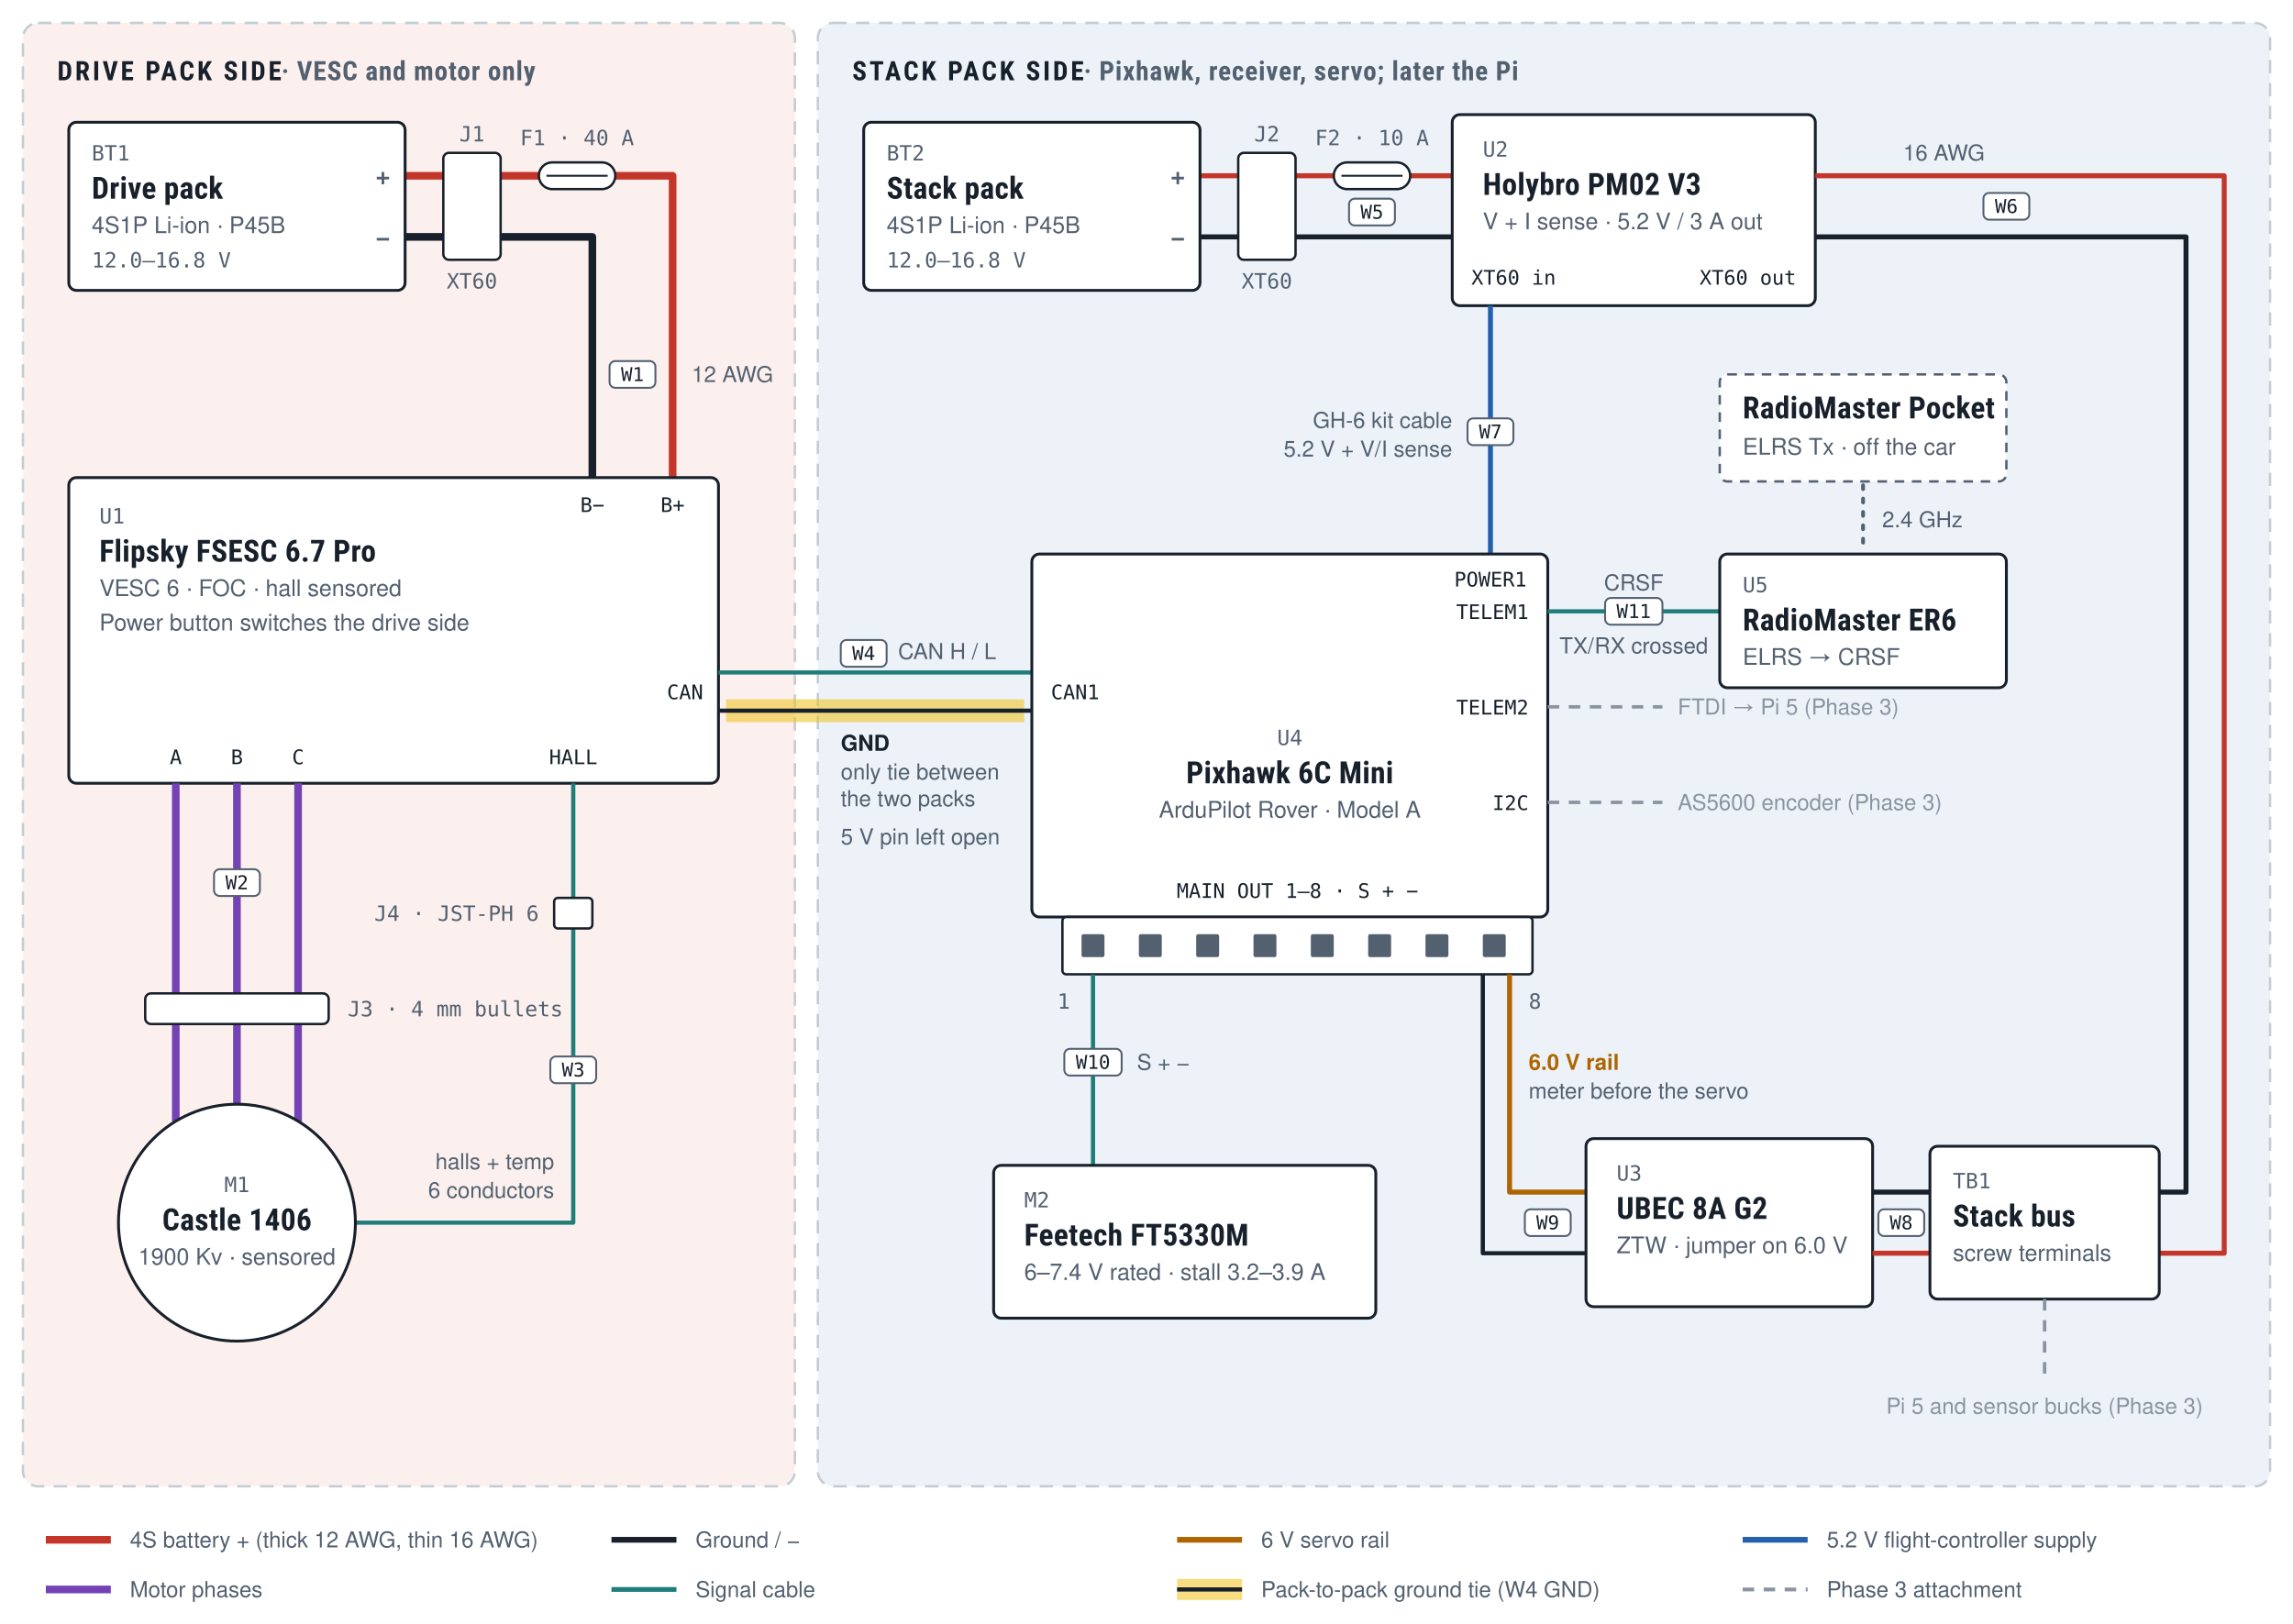
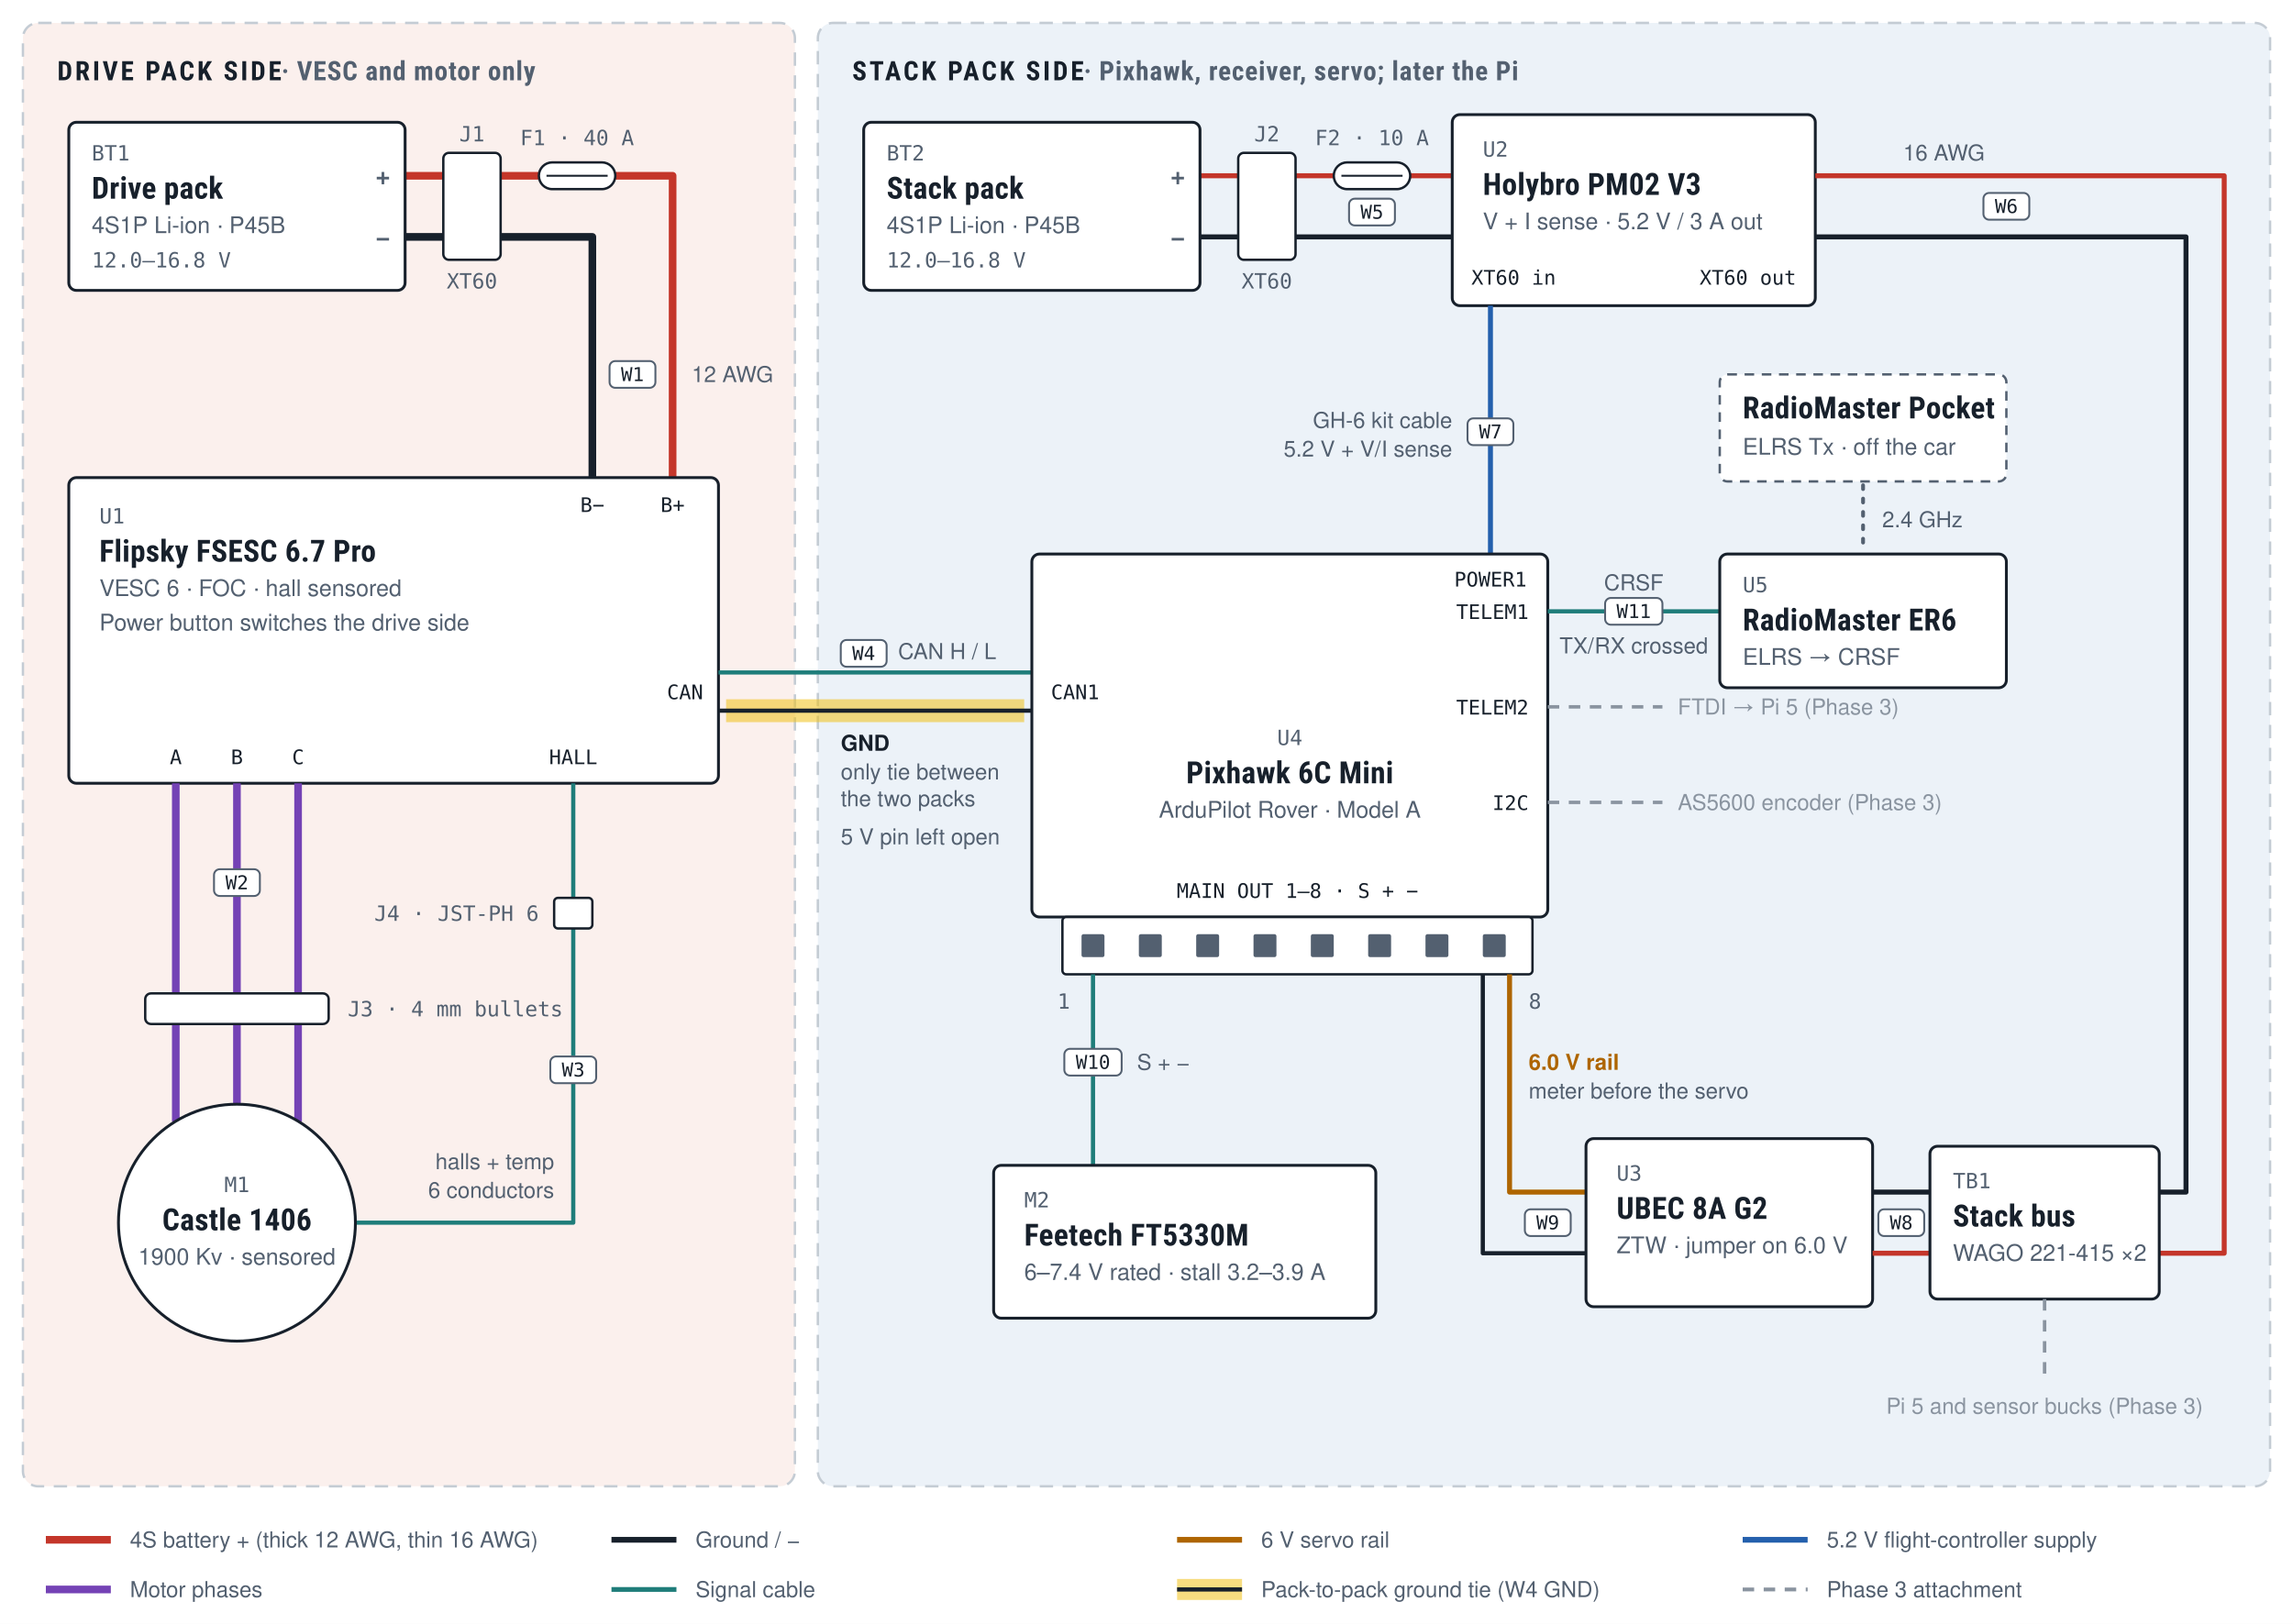
<svg xmlns="http://www.w3.org/2000/svg" viewBox="0 0 1200 850" width="1200" height="850" role="img" aria-label="Phase 2 wiring. Drive pack through XT60 and a 40 amp fuse to the Flipsky VESC, which drives the Castle motor's three phases and reads its hall sensors. Stack pack through XT60 and a 10 amp fuse to the PM02, which powers the Pixhawk and feeds a screw-terminal stack bus; a 6 volt UBEC on that bus powers the Pixhawk servo rail, and the steering servo plugs into MAIN OUT 1. The ER6 receiver connects to TELEM1 over CRSF. The VESC connects to Pixhawk CAN1 with CAN high, CAN low and ground; that ground is the only link between the two packs.">
  <style>
.zone { stroke: #C4CCD4; stroke-width: 1.25; stroke-dasharray: 7 5; }
.zone.drive { fill: #FBF0ED; }
.zone.stack { fill: #ECF2F8; }
.box { fill: #FFFFFF; stroke: #17202B; stroke-width: 1.5; }
.box-off { fill: #FFFFFF; stroke: #536070; stroke-width: 1.25; stroke-dasharray: 5 4; }
.housing { fill: #FFFFFF; stroke: #17202B; stroke-width: 1.25; }
.pin { fill: #536070; }
.fuse-core { stroke: #17202B; stroke-width: 1; }
.w { fill: none; stroke-linejoin: round; stroke-linecap: butt; }
.pos12 { stroke: #C4362A; stroke-width: 4; }
.neg12 { stroke: #17202B; stroke-width: 4; }
.pos16 { stroke: #C4362A; stroke-width: 2.6; }
.neg16 { stroke: #17202B; stroke-width: 2.6; }
.v6 { stroke: #AE6500; stroke-width: 2.6; }
.v5 { stroke: #2460AD; stroke-width: 2.6; }
.phase { stroke: #7442B5; stroke-width: 4; }
.sig { stroke: #1F7D7A; stroke-width: 2.2; }
.gnd { stroke: #17202B; stroke-width: 2.2; }
.hl { stroke: rgba(240, 192, 24, .55); stroke-width: 12; }
.future { stroke: #8A94A0; stroke-width: 1.8; stroke-dasharray: 6 5; }
.rf { stroke: #536070; stroke-width: 2; stroke-dasharray: 2 5; stroke-linecap: round; }
.t-zone { font: 700 14px "Arial Narrow", "Roboto Condensed", "Helvetica Neue", Arial, sans-serif; letter-spacing: .1em; fill: #17202B; }
.t-zone tspan { font-weight: 600; letter-spacing: .03em; fill: #536070; }
.t-des { font: 500 11px ui-monospace, SFMono-Regular, Menlo, Consolas, monospace; fill: #536070; }
.t-name { font: 700 16px "Arial Narrow", "Roboto Condensed", "Helvetica Neue", Arial, sans-serif; fill: #17202B; letter-spacing: .01em; }
.t-sub { font: 400 12px -apple-system, "Segoe UI", Helvetica, Arial, sans-serif; fill: #536070; }
.t-port { font: 500 10.5px ui-monospace, SFMono-Regular, Menlo, Consolas, monospace; fill: #17202B; }
.t-lab { font: 500 11.5px -apple-system, "Segoe UI", Helvetica, Arial, sans-serif; fill: #536070; }
.t-lab.strong { font-weight: 600; fill: #17202B; }
.t-lab.amber { fill: #AE6500; font-weight: 600; }
.t-fut { font: 500 11.5px -apple-system, "Segoe UI", Helvetica, Arial, sans-serif; fill: #8A94A0; }
.tag rect { fill: #FFFFFF; stroke: #536070; stroke-width: 1; }
.tag text { font: 500 10px ui-monospace, SFMono-Regular, Menlo, Consolas, monospace; fill: #17202B; }
.sym { font: 600 12px ui-monospace, SFMono-Regular, Menlo, Consolas, monospace; fill: #536070; }
</style>
  <rect x="0" y="0" width="1200" height="850" fill="#FFFFFF" />
  <rect class="zone drive" x="12" y="12" width="404" height="766" rx="8" />
  <rect class="zone stack" x="428" y="12" width="760" height="766" rx="8" />
  <text class="t-zone" x="30" y="42">DRIVE PACK SIDE<tspan> · VESC and motor only</tspan>
  </text>
  <text class="t-zone" x="446" y="42">STACK PACK SIDE<tspan> · Pixhawk, receiver, servo; later the Pi</tspan>
  </text>
  <path class="w pos12" d="M212,92 H352 V250" />
  <path class="w neg12" d="M212,124 H310 V250" />
  <rect class="box" x="36" y="64" width="176" height="88" rx="4" />
  <text class="t-des" x="48" y="84">BT1</text>
  <text class="t-name" x="48" y="104">Drive pack</text>
  <text class="t-sub" x="48" y="122">4S1P Li-ion · P45B</text>
  <text class="t-des" x="48" y="140">12.0–16.8 V</text>
  <text class="sym" x="204" y="97" text-anchor="end">+</text>
  <text class="sym" x="204" y="129" text-anchor="end">−</text>
  <rect class="housing" x="232" y="80" width="30" height="56" rx="3" />
  <text class="t-des" x="247" y="74" text-anchor="middle">J1</text>
  <text class="t-des" x="247" y="151" text-anchor="middle">XT60</text>
  <rect class="housing" x="282" y="85" width="40" height="14" rx="7" />
  <line class="fuse-core" x1="286" y1="92" x2="318" y2="92" />
  <text class="t-des" x="302" y="76" text-anchor="middle">F1 · 40 A</text>
  <g class="tag">
    <rect x="319" y="189" width="24" height="14" rx="3" />
    <text x="331" y="199.5" text-anchor="middle">W1</text>
  </g>
  <text class="t-lab" x="362" y="200">12 AWG</text>
  <rect class="box" x="36" y="250" width="340" height="160" rx="4" />
  <text class="t-des" x="52" y="274">U1</text>
  <text class="t-name" x="52" y="294">Flipsky FSESC 6.7 Pro</text>
  <text class="t-sub" x="52" y="312">VESC 6 · FOC · hall sensored</text>
  <text class="t-sub" x="52" y="330">Power button switches the drive side</text>
  <text class="t-port" x="310" y="268" text-anchor="middle">B−</text>
  <text class="t-port" x="352" y="268" text-anchor="middle">B+</text>
  <text class="t-port" x="368" y="366" text-anchor="end">CAN</text>
  <text class="t-port" x="92" y="400" text-anchor="middle">A</text>
  <text class="t-port" x="124" y="400" text-anchor="middle">B</text>
  <text class="t-port" x="156" y="400" text-anchor="middle">C</text>
  <text class="t-port" x="300" y="400" text-anchor="middle">HALL</text>
  <path class="w phase" d="M92,410 V587" />
  <path class="w phase" d="M124,410 V578" />
  <path class="w phase" d="M156,410 V587" />
  <g class="tag">
    <rect x="112" y="455" width="24" height="14" rx="3" />
    <text x="124" y="465.5" text-anchor="middle">W2</text>
  </g>
  <rect class="housing" x="76" y="520" width="96" height="16" rx="3" />
  <text class="t-des" x="182" y="532">J3 · 4 mm bullets</text>
  <path class="w sig" d="M300,410 V640 H186" />
  <rect class="housing" x="290" y="470" width="20" height="16" rx="2" />
  <text class="t-des" x="282" y="482" text-anchor="end">J4 · JST-PH 6</text>
  <g class="tag">
    <rect x="288" y="553" width="24" height="14" rx="3" />
    <text x="300" y="563.5" text-anchor="middle">W3</text>
  </g>
  <text class="t-lab" x="290" y="612" text-anchor="end">halls + temp</text>
  <text class="t-lab" x="290" y="627" text-anchor="end">6 conductors</text>
  <circle class="box" cx="124" cy="640" r="62" />
  <text class="t-des" x="124" y="624" text-anchor="middle">M1</text>
  <text class="t-name" x="124" y="644" text-anchor="middle">Castle 1406</text>
  <text class="t-sub" x="124" y="662" text-anchor="middle">1900 Kv · sensored</text>
  <path class="w sig" d="M376,352 H540" />
  <path class="w hl" d="M380,372 H536" />
  <path class="w gnd" d="M376,372 H540" />
  <g class="tag">
    <rect x="440" y="335" width="24" height="14" rx="3" />
    <text x="452" y="345.5" text-anchor="middle">W4</text>
  </g>
  <text class="t-lab" x="470" y="345">CAN H / L</text>
  <text class="t-lab strong" x="440" y="393">GND</text>
  <text class="t-lab" x="440" y="408">only tie between</text>
  <text class="t-lab" x="440" y="422">the two packs</text>
  <text class="t-lab" x="440" y="442">5 V pin left open</text>
  <path class="w pos16" d="M628,92 H760" />
  <path class="w neg16" d="M628,124 H760" />
  <rect class="box" x="452" y="64" width="176" height="88" rx="4" />
  <text class="t-des" x="464" y="84">BT2</text>
  <text class="t-name" x="464" y="104">Stack pack</text>
  <text class="t-sub" x="464" y="122">4S1P Li-ion · P45B</text>
  <text class="t-des" x="464" y="140">12.0–16.8 V</text>
  <text class="sym" x="620" y="97" text-anchor="end">+</text>
  <text class="sym" x="620" y="129" text-anchor="end">−</text>
  <rect class="housing" x="648" y="80" width="30" height="56" rx="3" />
  <text class="t-des" x="663" y="74" text-anchor="middle">J2</text>
  <text class="t-des" x="663" y="151" text-anchor="middle">XT60</text>
  <rect class="housing" x="698" y="85" width="40" height="14" rx="7" />
  <line class="fuse-core" x1="702" y1="92" x2="734" y2="92" />
  <text class="t-des" x="718" y="76" text-anchor="middle">F2 · 10 A</text>
  <g class="tag">
    <rect x="706" y="104" width="24" height="14" rx="3" />
    <text x="718" y="114.5" text-anchor="middle">W5</text>
  </g>
  <rect class="box" x="760" y="60" width="190" height="100" rx="4" />
  <text class="t-des" x="776" y="82">U2</text>
  <text class="t-name" x="776" y="102">Holybro PM02 V3</text>
  <text class="t-sub" x="776" y="120">V + I sense · 5.2 V / 3 A out</text>
  <text class="t-port" x="770" y="149">XT60 in</text>
  <text class="t-port" x="940" y="149" text-anchor="end">XT60 out</text>
  <path class="w pos16" d="M950,92 H1164 V656 H1130" />
  <path class="w neg16" d="M950,124 H1144 V624 H1130" />
  <text class="t-lab" x="996" y="84">16 AWG</text>
  <g class="tag">
    <rect x="1038" y="101" width="24" height="14" rx="3" />
    <text x="1050" y="111.5" text-anchor="middle">W6</text>
  </g>
  <path class="w v5" d="M780,160 V290" />
  <g class="tag">
    <rect x="768" y="219" width="24" height="14" rx="3" />
    <text x="780" y="229.5" text-anchor="middle">W7</text>
  </g>
  <text class="t-lab" x="760" y="224" text-anchor="end">GH-6 kit cable</text>
  <text class="t-lab" x="760" y="239" text-anchor="end">5.2 V + V/I sense</text>
  <rect class="box-off" x="900" y="196" width="150" height="56" rx="4" />
  <text class="t-name" x="912" y="219">RadioMaster Pocket</text>
  <text class="t-sub" x="912" y="238">ELRS Tx · off the car</text>
  <path class="w rf" d="M975,254 V288" />
  <text class="t-lab" x="985" y="276">2.4 GHz</text>
  <rect class="box" x="540" y="290" width="270" height="190" rx="4" />
  <text class="t-port" x="780" y="307" text-anchor="middle">POWER1</text>
  <text class="t-port" x="800" y="324" text-anchor="end">TELEM1</text>
  <text class="t-port" x="800" y="374" text-anchor="end">TELEM2</text>
  <text class="t-port" x="800" y="424" text-anchor="end">I2C</text>
  <text class="t-port" x="550" y="366">CAN1</text>
  <text class="t-des" x="675" y="390" text-anchor="middle">U4</text>
  <text class="t-name" x="675" y="410" text-anchor="middle">Pixhawk 6C Mini</text>
  <text class="t-sub" x="675" y="428" text-anchor="middle">ArduPilot Rover · Model A</text>
  <text class="t-port" x="679" y="470" text-anchor="middle">MAIN OUT 1–8 · S + −</text>
  <rect class="housing" x="556" y="480" width="246" height="30" rx="2" />
  <rect class="pin" x="566" y="489" width="12" height="12" rx="1" />
  <rect class="pin" x="596" y="489" width="12" height="12" rx="1" />
  <rect class="pin" x="626" y="489" width="12" height="12" rx="1" />
  <rect class="pin" x="656" y="489" width="12" height="12" rx="1" />
  <rect class="pin" x="686" y="489" width="12" height="12" rx="1" />
  <rect class="pin" x="716" y="489" width="12" height="12" rx="1" />
  <rect class="pin" x="746" y="489" width="12" height="12" rx="1" />
  <rect class="pin" x="776" y="489" width="12" height="12" rx="1" />
  <text class="t-des" x="560" y="528" text-anchor="end">1</text>
  <text class="t-des" x="800" y="528">8</text>
  <path class="w sig" d="M810,320 H900" />
  <text class="t-lab" x="855" y="309" text-anchor="middle">CRSF</text>
  <g class="tag">
    <rect x="840" y="313" width="30" height="14" rx="3" />
    <text x="855" y="323.5" text-anchor="middle">W11</text>
  </g>
  <text class="t-lab" x="855" y="342" text-anchor="middle">TX/RX crossed</text>
  <rect class="box" x="900" y="290" width="150" height="70" rx="4" />
  <text class="t-des" x="912" y="310">U5</text>
  <text class="t-name" x="912" y="330">RadioMaster ER6</text>
  <text class="t-sub" x="912" y="348">ELRS → CRSF</text>
  <path class="w future" d="M810,370 H870" />
  <text class="t-fut" x="878" y="374">FTDI → Pi 5 (Phase 3)</text>
  <path class="w future" d="M810,420 H870" />
  <text class="t-fut" x="878" y="424">AS5600 encoder (Phase 3)</text>
  <path class="w sig" d="M572,510 V610" />
  <g class="tag">
    <rect x="557" y="549" width="30" height="14" rx="3" />
    <text x="572" y="559.5" text-anchor="middle">W10</text>
  </g>
  <text class="t-lab" x="595" y="560">S + −</text>
  <rect class="box" x="520" y="610" width="200" height="80" rx="4" />
  <text class="t-des" x="536" y="632">M2</text>
  <text class="t-name" x="536" y="652">Feetech FT5330M</text>
  <text class="t-sub" x="536" y="670">6–7.4 V rated · stall 3.2–3.9 A</text>
  <path class="w v6" d="M830,624 H790 V510" />
  <path class="w gnd" d="M830,656 H776 V510" />
  <g class="tag">
    <rect x="798" y="633" width="24" height="14" rx="3" />
    <text x="810" y="643.5" text-anchor="middle">W9</text>
  </g>
  <text class="t-lab amber" x="800" y="560">6.0 V rail</text>
  <text class="t-lab" x="800" y="575">meter before the servo</text>
  <rect class="box" x="830" y="596" width="150" height="88" rx="4" />
  <text class="t-des" x="846" y="618">U3</text>
  <text class="t-name" x="846" y="638">UBEC 8A G2</text>
  <text class="t-sub" x="846" y="656">ZTW · jumper on 6.0 V</text>
  <path class="w neg16" d="M1010,624 H980" />
  <path class="w pos16" d="M1010,656 H980" />
  <g class="tag">
    <rect x="983" y="633" width="24" height="14" rx="3" />
    <text x="995" y="643.5" text-anchor="middle">W8</text>
  </g>
  <rect class="box" x="1010" y="600" width="120" height="80" rx="4" />
  <text class="t-des" x="1022" y="622">TB1</text>
  <text class="t-name" x="1022" y="642">Stack bus</text>
-   <text class="t-sub" x="1022" y="660">screw terminals</text>
+   <text class="t-sub" x="1022" y="660">WAGO 221-415 ×2</text>
  <path class="w future" d="M1070,680 V722" />
  <text class="t-fut" x="1070" y="740" text-anchor="middle">Pi 5 and sensor bucks (Phase 3)</text>
  <g transform="translate(24,806)">
    <line x1="0" y1="0" x2="34" y2="0" stroke="#C4362A" stroke-width="4" />
    <text class="t-lab" x="44" y="4">4S battery + (thick 12 AWG, thin 16 AWG)</text>
  </g>
  <g transform="translate(320,806)">
    <line x1="0" y1="0" x2="34" y2="0" stroke="#17202B" stroke-width="3" />
    <text class="t-lab" x="44" y="4">Ground / −</text>
  </g>
  <g transform="translate(616,806)">
    <line x1="0" y1="0" x2="34" y2="0" stroke="#AE6500" stroke-width="3" />
    <text class="t-lab" x="44" y="4">6 V servo rail</text>
  </g>
  <g transform="translate(912,806)">
    <line x1="0" y1="0" x2="34" y2="0" stroke="#2460AD" stroke-width="3" />
    <text class="t-lab" x="44" y="4">5.2 V flight-controller supply</text>
  </g>
  <g transform="translate(24,832)">
    <line x1="0" y1="0" x2="34" y2="0" stroke="#7442B5" stroke-width="4" />
    <text class="t-lab" x="44" y="4">Motor phases</text>
  </g>
  <g transform="translate(320,832)">
    <line x1="0" y1="0" x2="34" y2="0" stroke="#1F7D7A" stroke-width="2.5" />
    <text class="t-lab" x="44" y="4">Signal cable</text>
  </g>
  <g transform="translate(616,832)">
    <line x1="0" y1="0" x2="34" y2="0" stroke="rgba(240, 192, 24, .55)" stroke-width="11" />
    <line x1="0" y1="0" x2="34" y2="0" stroke="#17202B" stroke-width="2.2" />
    <text class="t-lab" x="44" y="4">Pack-to-pack ground tie (W4 GND)</text>
  </g>
  <g transform="translate(912,832)">
    <line x1="0" y1="0" x2="34" y2="0" stroke="#8A94A0" stroke-width="2" stroke-dasharray="6 5" />
    <text class="t-lab" x="44" y="4">Phase 3 attachment</text>
  </g>
</svg>
